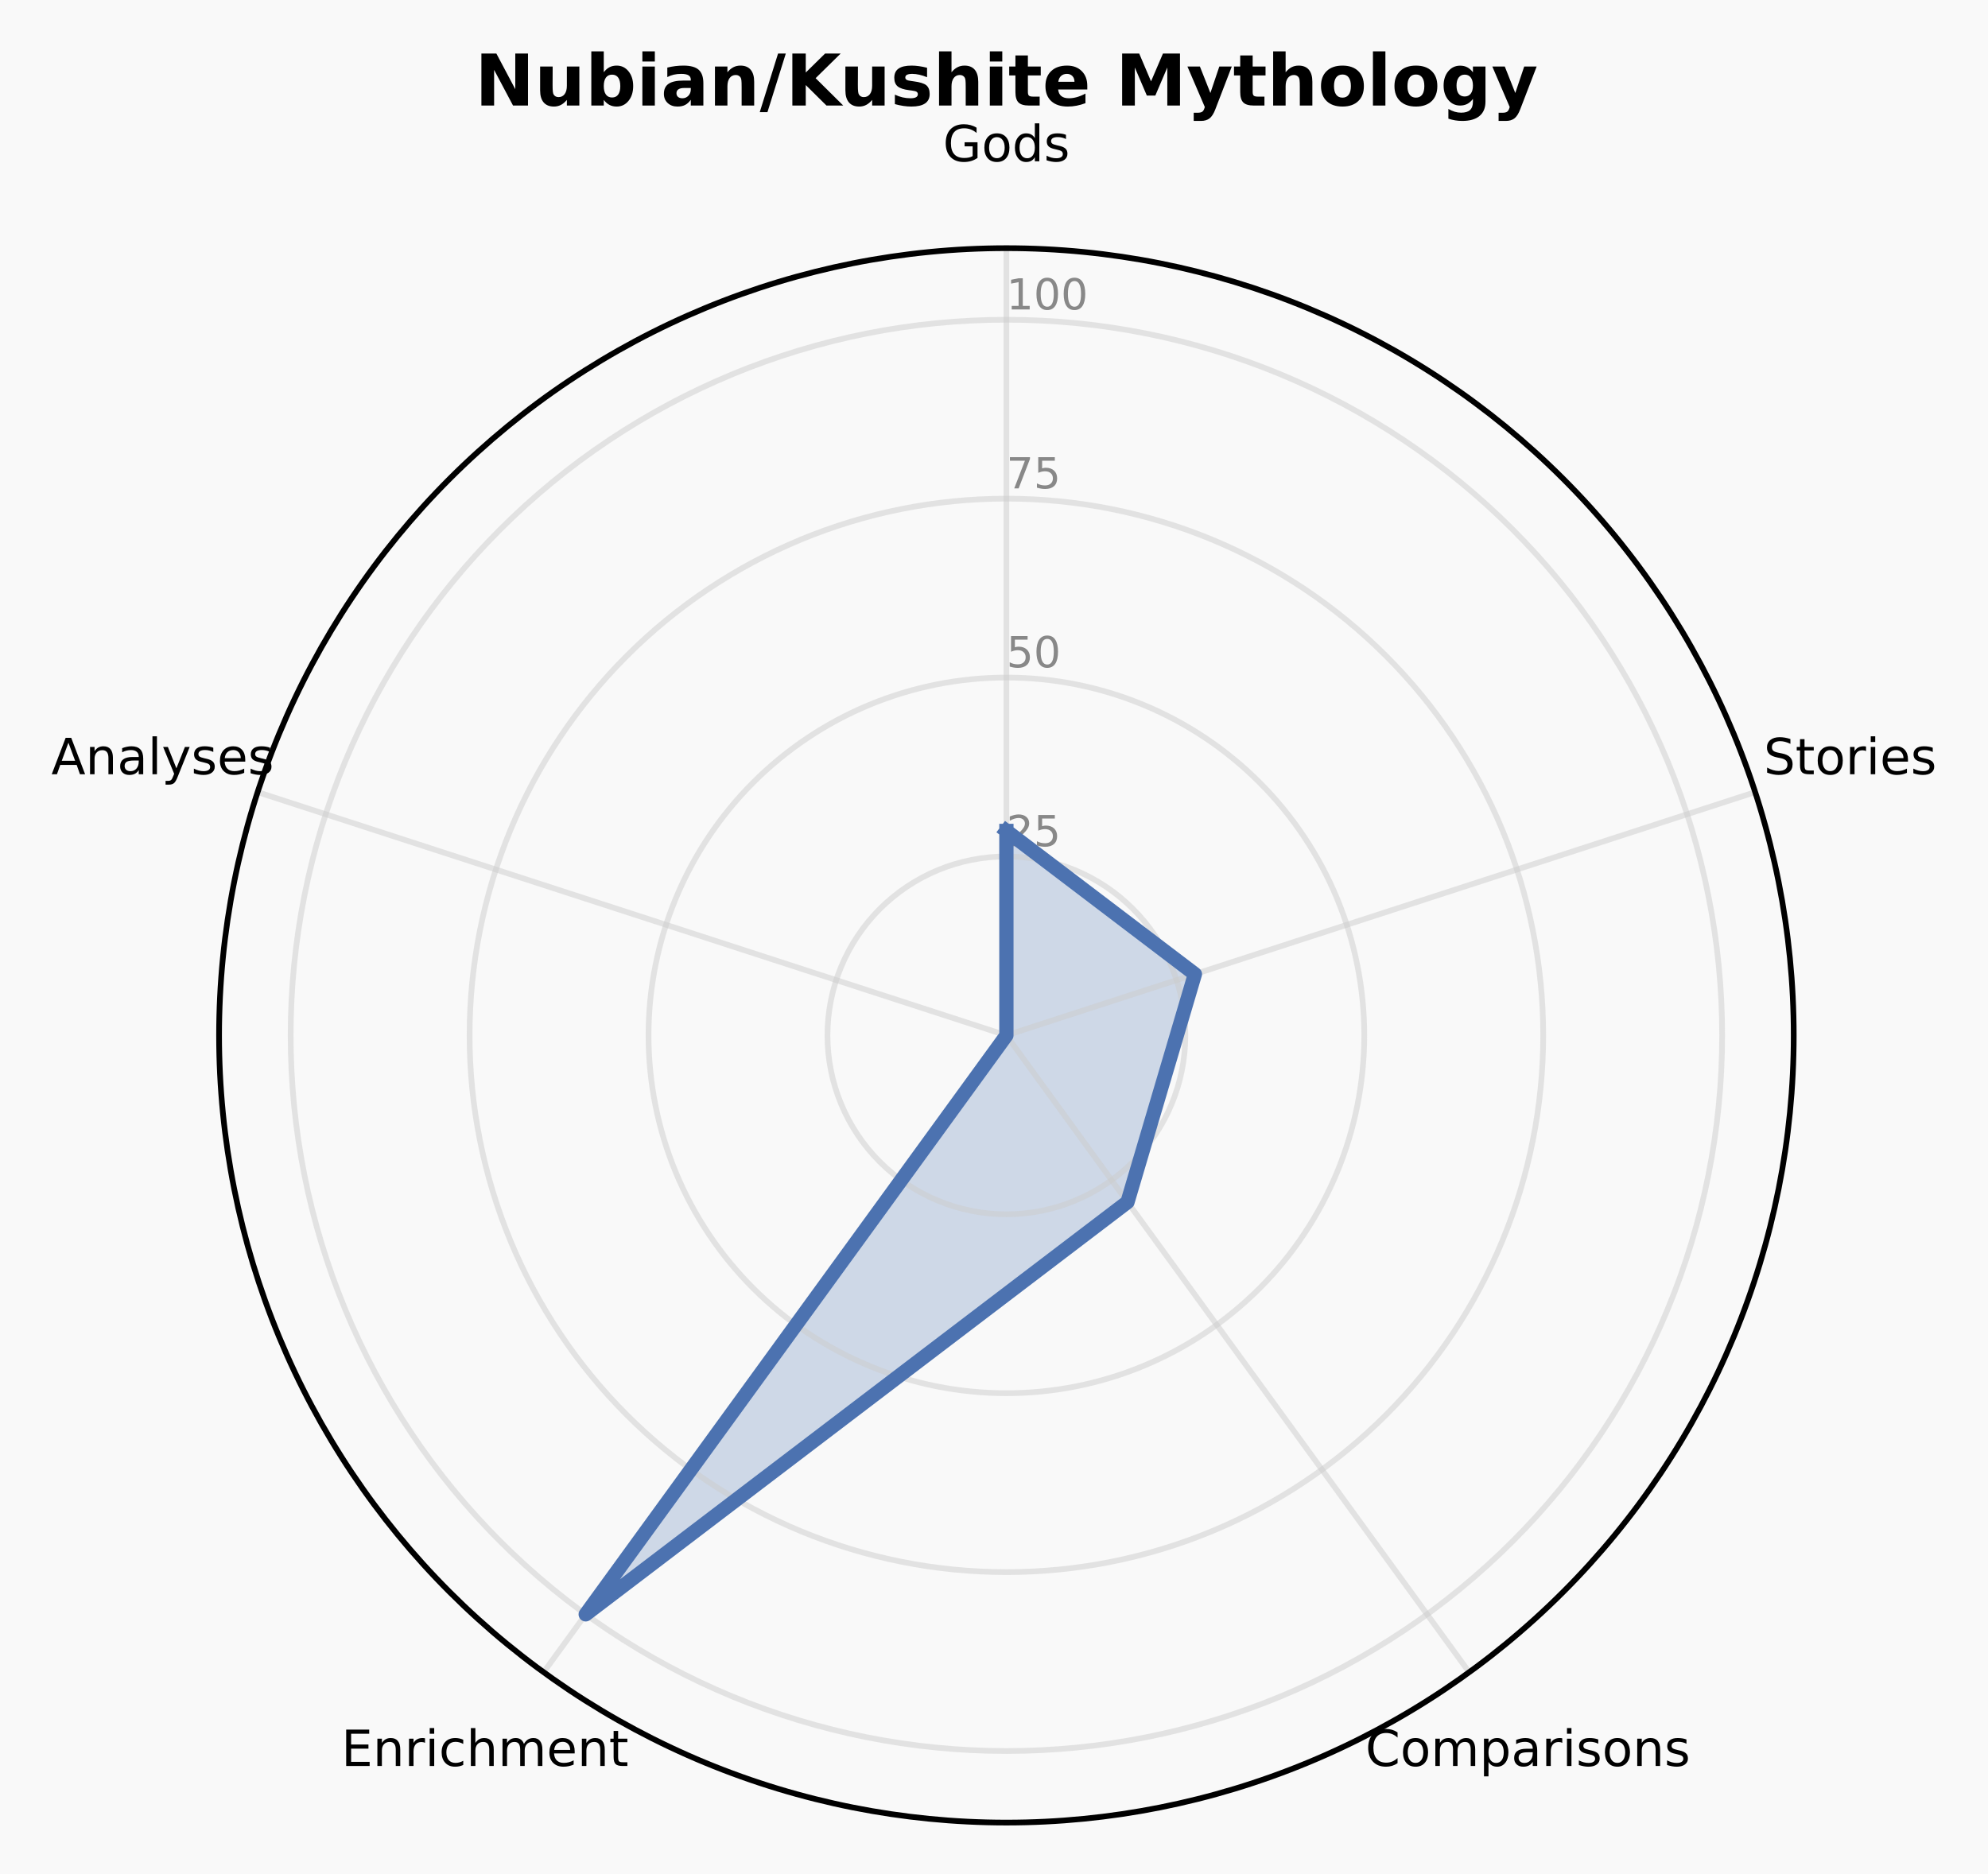
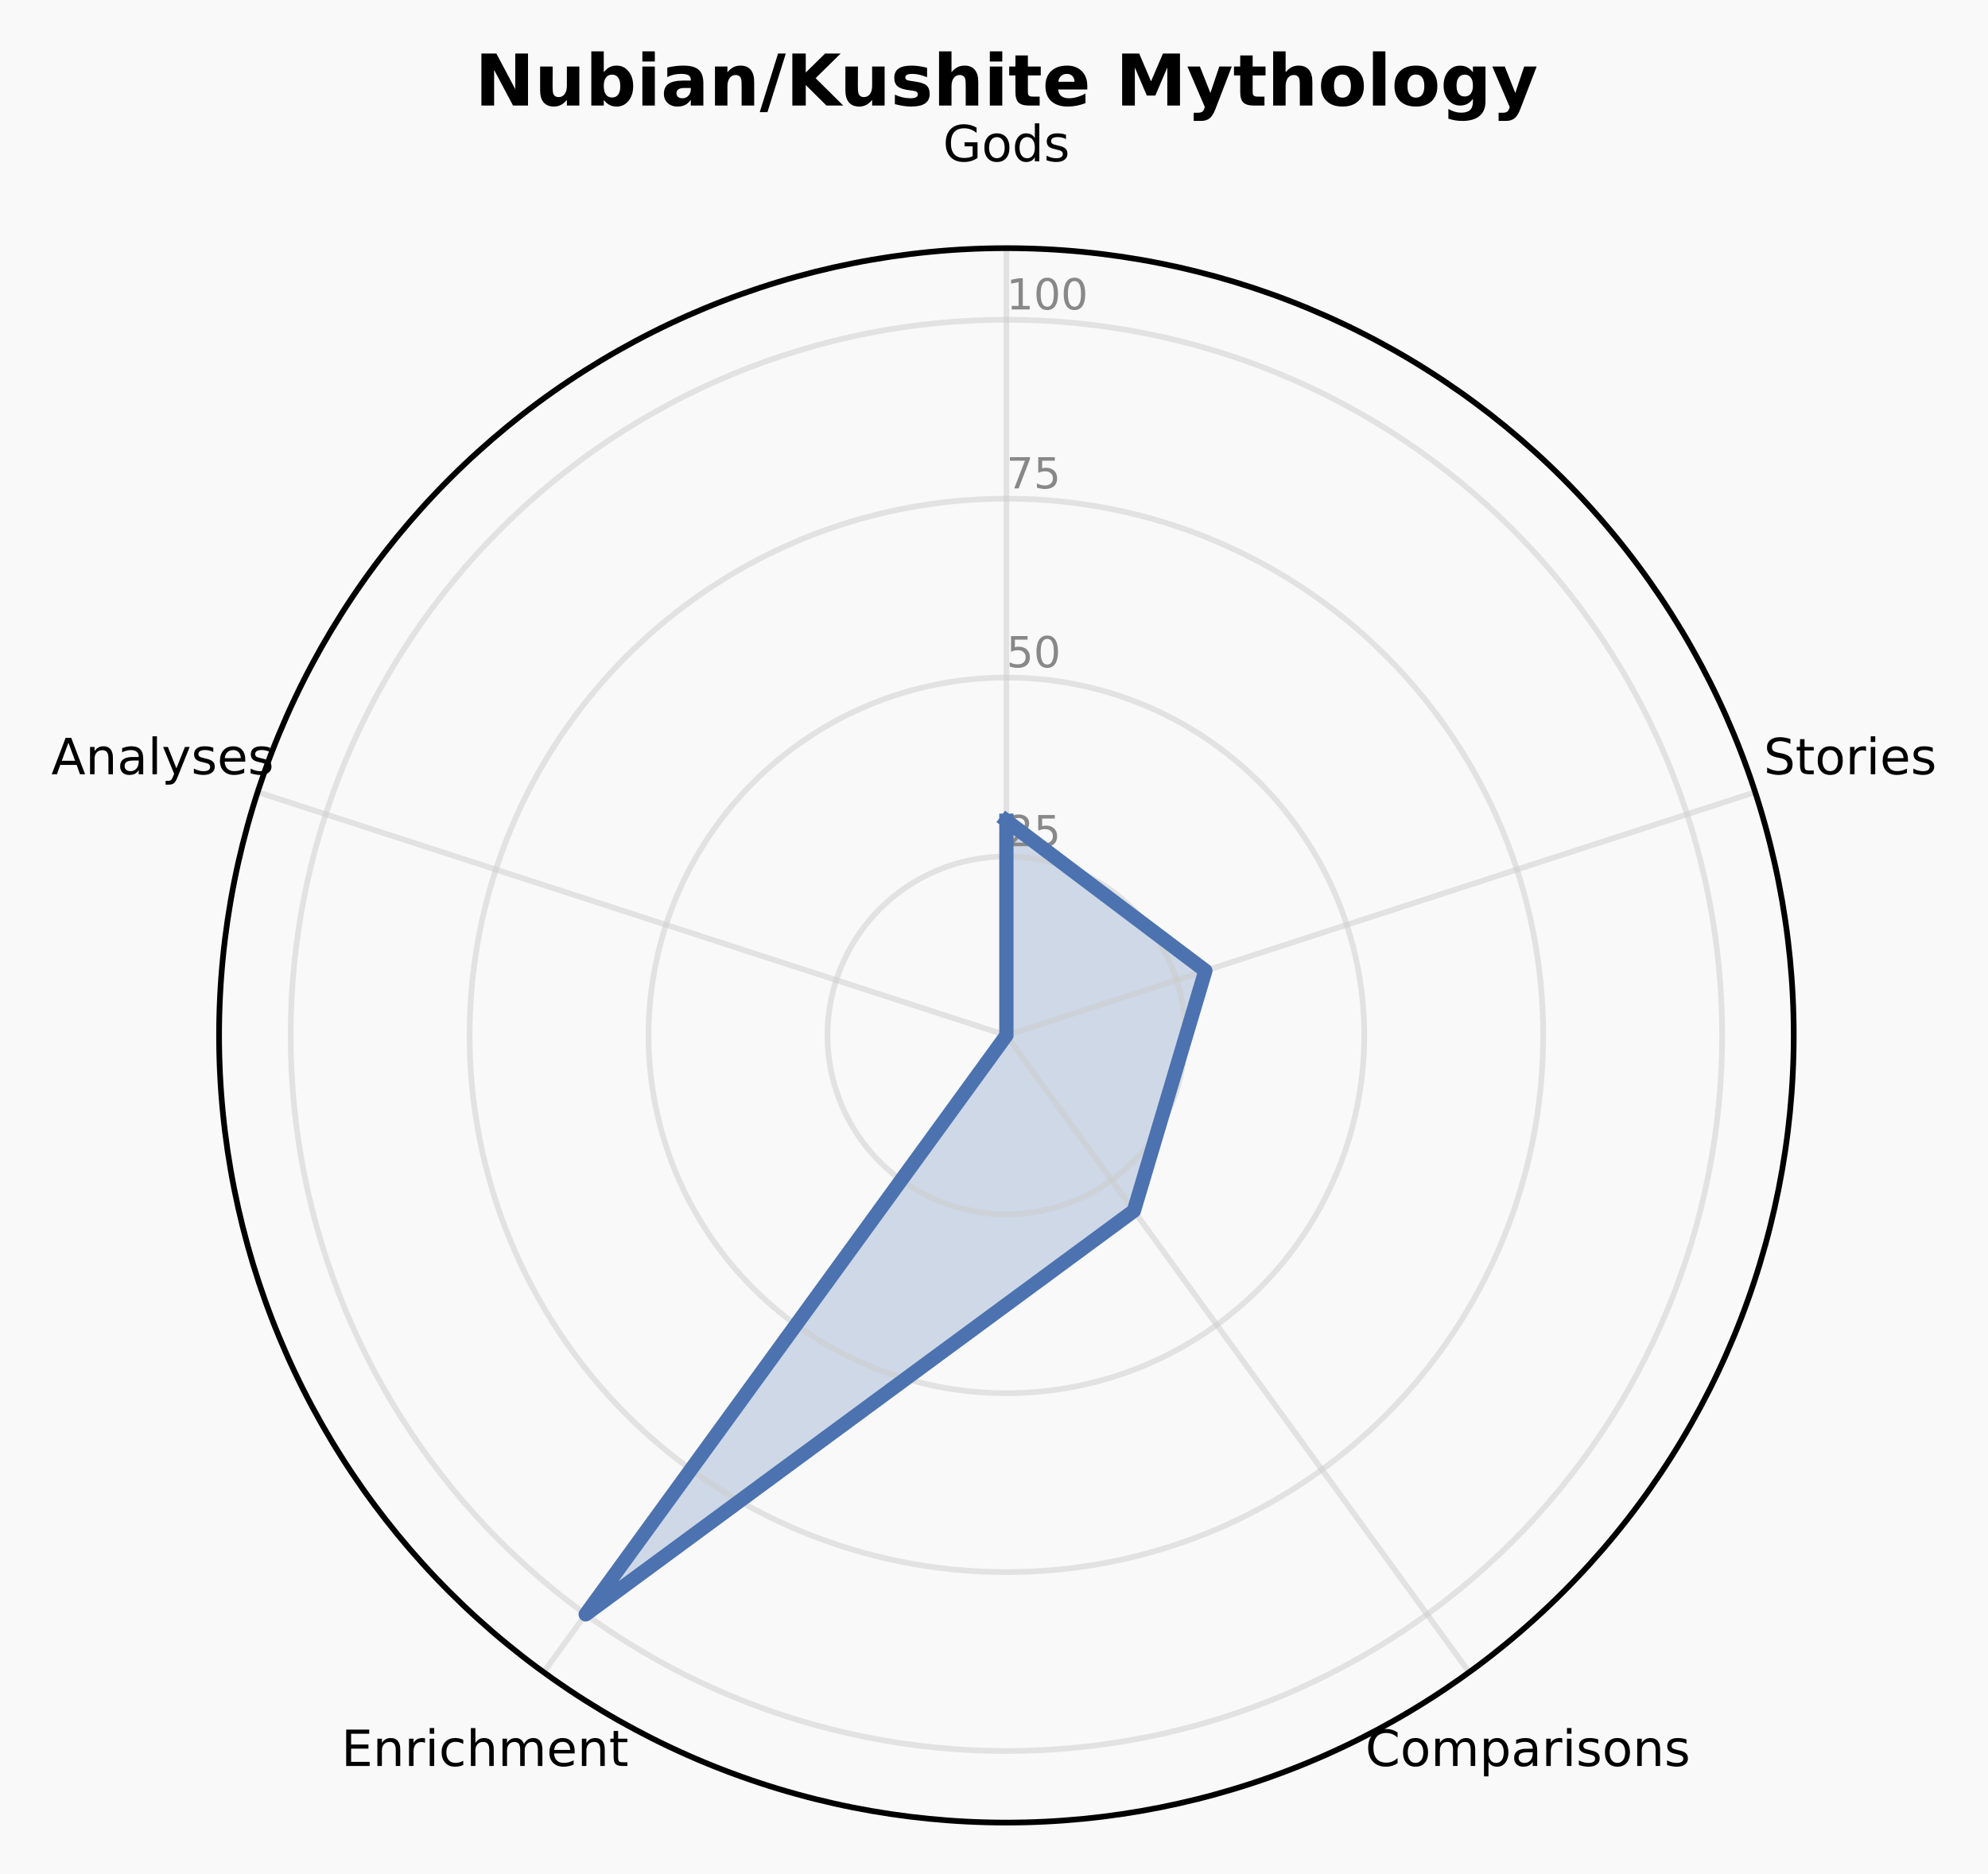
<svg xmlns="http://www.w3.org/2000/svg" xmlns:xlink="http://www.w3.org/1999/xlink" width="278.709pt" height="262.758pt" viewBox="0 0 278.709 262.758" version="1.1">
  <defs>
    <style type="text/css">*{stroke-linejoin: round; stroke-linecap: butt}</style>
  </defs>
  <g id="figure_1">
    <g id="patch_1">
      <path d="M 0 262.758  L 278.709 262.758  L 278.709 0  L 0 0  z " style="fill: #f9f9f9" />
    </g>
    <g id="axes_1">
      <g id="patch_2">
        <path d="M 251.473 145.178  C 251.473 130.683 248.618 116.329 243.071 102.938  C 237.524 89.546 229.393 77.377 219.143 67.128  C 208.894 56.878 196.725 48.748 183.334 43.201  C 169.942 37.654 155.588 34.798 141.093 34.798  C 126.598 34.798 112.244 37.654 98.853 43.201  C 85.461 48.748 73.293 56.878 63.043 67.128  C 52.794 77.377 44.663 89.546 39.116 102.938  C 33.569 116.329 30.714 130.683 30.714 145.178  C 30.714 159.673 33.569 174.027 39.116 187.418  C 44.663 200.81 52.794 212.979 63.043 223.228  C 73.293 233.478 85.461 241.609 98.853 247.155  C 112.244 252.702 126.598 255.558 141.093 255.558  C 155.588 255.558 169.942 252.702 183.334 247.155  C 196.725 241.609 208.894 233.478 219.143 223.228  C 229.393 212.979 237.524 200.81 243.071 187.418  C 248.618 174.027 251.473 159.673 251.473 145.178  M 141.093 145.178  C 141.093 145.178 141.093 145.178 141.093 145.178  C 141.093 145.178 141.093 145.178 141.093 145.178  C 141.093 145.178 141.093 145.178 141.093 145.178  C 141.093 145.178 141.093 145.178 141.093 145.178  C 141.093 145.178 141.093 145.178 141.093 145.178  C 141.093 145.178 141.093 145.178 141.093 145.178  C 141.093 145.178 141.093 145.178 141.093 145.178  C 141.093 145.178 141.093 145.178 141.093 145.178  C 141.093 145.178 141.093 145.178 141.093 145.178  C 141.093 145.178 141.093 145.178 141.093 145.178  C 141.093 145.178 141.093 145.178 141.093 145.178  C 141.093 145.178 141.093 145.178 141.093 145.178  C 141.093 145.178 141.093 145.178 141.093 145.178  C 141.093 145.178 141.093 145.178 141.093 145.178  C 141.093 145.178 141.093 145.178 141.093 145.178  C 141.093 145.178 141.093 145.178 141.093 145.178  z " style="fill: #f9f9f9" />
      </g>
      <g id="patch_3">
-         <path d="M 141.093 116.508  L 167.521 136.591  L 158.073 168.548  L 82.112 226.359  L 141.093 145.178  z " clip-path="url(#p32cb4fabd9)" style="fill: #4c72b0; opacity: 0.25; stroke: #4c72b0; stroke-linejoin: miter" />
+         <path d="M 141.093 115.075  L 168.989 136.114  L 158.966 169.778  L 82.112 226.359  L 141.093 145.178  z " clip-path="url(#p41955bb69a)" style="fill: #4c72b0; opacity: 0.25; stroke: #4c72b0; stroke-linejoin: miter" />
      </g>
      <g id="matplotlib.axis_1">
        <g id="xtick_1">
          <g id="line2d_1">
-             <path d="M 141.093 145.178  L 141.093 34.798  " clip-path="url(#p32cb4fabd9)" style="fill: none; stroke: #cccccc; stroke-opacity: 0.5; stroke-width: 0.8; stroke-linecap: square" />
+             <path d="M 141.093 145.178  L 141.093 34.798  " clip-path="url(#p41955bb69a)" style="fill: none; stroke: #cccccc; stroke-opacity: 0.5; stroke-width: 0.8; stroke-linecap: square" />
          </g>
          <g id="text_1">
            <g transform="translate(132.1945 22.61707) scale(0.07 -0.07)">
              <defs>
                <path id="DejaVuSans-2a" d="M 3809 666  L 3809 1919  L 2778 1919  L 2778 2438  L 4434 2438  L 4434 434  Q 4069 175 3628 42  Q 3188 -91 2688 -91  Q 1594 -91 976 548  Q 359 1188 359 2328  Q 359 3472 976 4111  Q 1594 4750 2688 4750  Q 3144 4750 3555 4637  Q 3966 4525 4313 4306  L 4313 3634  Q 3963 3931 3569 4081  Q 3175 4231 2741 4231  Q 1884 4231 1454 3753  Q 1025 3275 1025 2328  Q 1025 1384 1454 906  Q 1884 428 2741 428  Q 3075 428 3337 486  Q 3600 544 3809 666  z " transform="scale(0.015625)" />
                <path id="DejaVuSans-52" d="M 1959 3097  Q 1497 3097 1228 2736  Q 959 2375 959 1747  Q 959 1119 1226 758  Q 1494 397 1959 397  Q 2419 397 2687 759  Q 2956 1122 2956 1747  Q 2956 2369 2687 2733  Q 2419 3097 1959 3097  z M 1959 3584  Q 2709 3584 3137 3096  Q 3566 2609 3566 1747  Q 3566 888 3137 398  Q 2709 -91 1959 -91  Q 1206 -91 779 398  Q 353 888 353 1747  Q 353 2609 779 3096  Q 1206 3584 1959 3584  z " transform="scale(0.015625)" />
                <path id="DejaVuSans-47" d="M 2906 2969  L 2906 4863  L 3481 4863  L 3481 0  L 2906 0  L 2906 525  Q 2725 213 2448 61  Q 2172 -91 1784 -91  Q 1150 -91 751 415  Q 353 922 353 1747  Q 353 2572 751 3078  Q 1150 3584 1784 3584  Q 2172 3584 2448 3432  Q 2725 3281 2906 2969  z M 947 1747  Q 947 1113 1208 752  Q 1469 391 1925 391  Q 2381 391 2643 752  Q 2906 1113 2906 1747  Q 2906 2381 2643 2742  Q 2381 3103 1925 3103  Q 1469 3103 1208 2742  Q 947 2381 947 1747  z " transform="scale(0.015625)" />
                <path id="DejaVuSans-56" d="M 2834 3397  L 2834 2853  Q 2591 2978 2328 3040  Q 2066 3103 1784 3103  Q 1356 3103 1142 2972  Q 928 2841 928 2578  Q 928 2378 1081 2264  Q 1234 2150 1697 2047  L 1894 2003  Q 2506 1872 2764 1633  Q 3022 1394 3022 966  Q 3022 478 2636 193  Q 2250 -91 1575 -91  Q 1294 -91 989 -36  Q 684 19 347 128  L 347 722  Q 666 556 975 473  Q 1284 391 1588 391  Q 1994 391 2212 530  Q 2431 669 2431 922  Q 2431 1156 2273 1281  Q 2116 1406 1581 1522  L 1381 1569  Q 847 1681 609 1914  Q 372 2147 372 2553  Q 372 3047 722 3315  Q 1072 3584 1716 3584  Q 2034 3584 2315 3537  Q 2597 3491 2834 3397  z " transform="scale(0.015625)" />
              </defs>
              <use xlink:href="#DejaVuSans-2a" />
              <use xlink:href="#DejaVuSans-52" transform="translate(77.48438 0)" />
              <use xlink:href="#DejaVuSans-47" transform="translate(138.6719 0)" />
              <use xlink:href="#DejaVuSans-56" transform="translate(202.1562 0)" />
            </g>
          </g>
        </g>
        <g id="xtick_2">
          <g id="line2d_2">
-             <path d="M 141.093 145.178  L 246.07 111.069  " clip-path="url(#p32cb4fabd9)" style="fill: none; stroke: #cccccc; stroke-opacity: 0.5; stroke-width: 0.8; stroke-linecap: square" />
+             <path d="M 141.093 145.178  L 246.07 111.069  " clip-path="url(#p41955bb69a)" style="fill: none; stroke: #cccccc; stroke-opacity: 0.5; stroke-width: 0.8; stroke-linecap: square" />
          </g>
          <g id="text_2">
            <g transform="translate(247.2616 108.5613) scale(0.07 -0.07)">
              <defs>
                <path id="DejaVuSans-36" d="M 3425 4513  L 3425 3897  Q 3066 4069 2747 4153  Q 2428 4238 2131 4238  Q 1616 4238 1336 4038  Q 1056 3838 1056 3469  Q 1056 3159 1242 3001  Q 1428 2844 1947 2747  L 2328 2669  Q 3034 2534 3370 2195  Q 3706 1856 3706 1288  Q 3706 609 3251 259  Q 2797 -91 1919 -91  Q 1588 -91 1214 -16  Q 841 59 441 206  L 441 856  Q 825 641 1194 531  Q 1563 422 1919 422  Q 2459 422 2753 634  Q 3047 847 3047 1241  Q 3047 1584 2836 1778  Q 2625 1972 2144 2069  L 1759 2144  Q 1053 2284 737 2584  Q 422 2884 422 3419  Q 422 4038 858 4394  Q 1294 4750 2059 4750  Q 2388 4750 2728 4690  Q 3069 4631 3425 4513  z " transform="scale(0.015625)" />
                <path id="DejaVuSans-57" d="M 1172 4494  L 1172 3500  L 2356 3500  L 2356 3053  L 1172 3053  L 1172 1153  Q 1172 725 1289 603  Q 1406 481 1766 481  L 2356 481  L 2356 0  L 1766 0  Q 1100 0 847 248  Q 594 497 594 1153  L 594 3053  L 172 3053  L 172 3500  L 594 3500  L 594 4494  L 1172 4494  z " transform="scale(0.015625)" />
                <path id="DejaVuSans-55" d="M 2631 2963  Q 2534 3019 2420 3045  Q 2306 3072 2169 3072  Q 1681 3072 1420 2755  Q 1159 2438 1159 1844  L 1159 0  L 581 0  L 581 3500  L 1159 3500  L 1159 2956  Q 1341 3275 1631 3429  Q 1922 3584 2338 3584  Q 2397 3584 2469 3576  Q 2541 3569 2628 3553  L 2631 2963  z " transform="scale(0.015625)" />
                <path id="DejaVuSans-4c" d="M 603 3500  L 1178 3500  L 1178 0  L 603 0  L 603 3500  z M 603 4863  L 1178 4863  L 1178 4134  L 603 4134  L 603 4863  z " transform="scale(0.015625)" />
                <path id="DejaVuSans-48" d="M 3597 1894  L 3597 1613  L 953 1613  Q 991 1019 1311 708  Q 1631 397 2203 397  Q 2534 397 2845 478  Q 3156 559 3463 722  L 3463 178  Q 3153 47 2828 -22  Q 2503 -91 2169 -91  Q 1331 -91 842 396  Q 353 884 353 1716  Q 353 2575 817 3079  Q 1281 3584 2069 3584  Q 2775 3584 3186 3129  Q 3597 2675 3597 1894  z M 3022 2063  Q 3016 2534 2758 2815  Q 2500 3097 2075 3097  Q 1594 3097 1305 2825  Q 1016 2553 972 2059  L 3022 2063  z " transform="scale(0.015625)" />
              </defs>
              <use xlink:href="#DejaVuSans-36" />
              <use xlink:href="#DejaVuSans-57" transform="translate(63.48438 0)" />
              <use xlink:href="#DejaVuSans-52" transform="translate(102.6875 0)" />
              <use xlink:href="#DejaVuSans-55" transform="translate(163.875 0)" />
              <use xlink:href="#DejaVuSans-4c" transform="translate(204.9844 0)" />
              <use xlink:href="#DejaVuSans-48" transform="translate(232.7656 0)" />
              <use xlink:href="#DejaVuSans-56" transform="translate(294.2969 0)" />
            </g>
          </g>
        </g>
        <g id="xtick_3">
          <g id="line2d_3">
-             <path d="M 141.093 145.178  L 205.973 234.477  " clip-path="url(#p32cb4fabd9)" style="fill: none; stroke: #cccccc; stroke-opacity: 0.5; stroke-width: 0.8; stroke-linecap: square" />
+             <path d="M 141.093 145.178  L 205.973 234.477  " clip-path="url(#p41955bb69a)" style="fill: none; stroke: #cccccc; stroke-opacity: 0.5; stroke-width: 0.8; stroke-linecap: square" />
          </g>
          <g id="text_3">
            <g transform="translate(191.4228 247.6219) scale(0.07 -0.07)">
              <defs>
                <path id="DejaVuSans-26" d="M 4122 4306  L 4122 3641  Q 3803 3938 3442 4084  Q 3081 4231 2675 4231  Q 1875 4231 1450 3742  Q 1025 3253 1025 2328  Q 1025 1406 1450 917  Q 1875 428 2675 428  Q 3081 428 3442 575  Q 3803 722 4122 1019  L 4122 359  Q 3791 134 3420 21  Q 3050 -91 2638 -91  Q 1578 -91 968 557  Q 359 1206 359 2328  Q 359 3453 968 4101  Q 1578 4750 2638 4750  Q 3056 4750 3426 4639  Q 3797 4528 4122 4306  z " transform="scale(0.015625)" />
                <path id="DejaVuSans-50" d="M 3328 2828  Q 3544 3216 3844 3400  Q 4144 3584 4550 3584  Q 5097 3584 5394 3201  Q 5691 2819 5691 2113  L 5691 0  L 5113 0  L 5113 2094  Q 5113 2597 4934 2840  Q 4756 3084 4391 3084  Q 3944 3084 3684 2787  Q 3425 2491 3425 1978  L 3425 0  L 2847 0  L 2847 2094  Q 2847 2600 2669 2842  Q 2491 3084 2119 3084  Q 1678 3084 1418 2786  Q 1159 2488 1159 1978  L 1159 0  L 581 0  L 581 3500  L 1159 3500  L 1159 2956  Q 1356 3278 1631 3431  Q 1906 3584 2284 3584  Q 2666 3584 2933 3390  Q 3200 3197 3328 2828  z " transform="scale(0.015625)" />
                <path id="DejaVuSans-53" d="M 1159 525  L 1159 -1331  L 581 -1331  L 581 3500  L 1159 3500  L 1159 2969  Q 1341 3281 1617 3432  Q 1894 3584 2278 3584  Q 2916 3584 3314 3078  Q 3713 2572 3713 1747  Q 3713 922 3314 415  Q 2916 -91 2278 -91  Q 1894 -91 1617 61  Q 1341 213 1159 525  z M 3116 1747  Q 3116 2381 2855 2742  Q 2594 3103 2138 3103  Q 1681 3103 1420 2742  Q 1159 2381 1159 1747  Q 1159 1113 1420 752  Q 1681 391 2138 391  Q 2594 391 2855 752  Q 3116 1113 3116 1747  z " transform="scale(0.015625)" />
                <path id="DejaVuSans-44" d="M 2194 1759  Q 1497 1759 1228 1600  Q 959 1441 959 1056  Q 959 750 1161 570  Q 1363 391 1709 391  Q 2188 391 2477 730  Q 2766 1069 2766 1631  L 2766 1759  L 2194 1759  z M 3341 1997  L 3341 0  L 2766 0  L 2766 531  Q 2569 213 2275 61  Q 1981 -91 1556 -91  Q 1019 -91 701 211  Q 384 513 384 1019  Q 384 1609 779 1909  Q 1175 2209 1959 2209  L 2766 2209  L 2766 2266  Q 2766 2663 2505 2880  Q 2244 3097 1772 3097  Q 1472 3097 1187 3025  Q 903 2953 641 2809  L 641 3341  Q 956 3463 1253 3523  Q 1550 3584 1831 3584  Q 2591 3584 2966 3190  Q 3341 2797 3341 1997  z " transform="scale(0.015625)" />
                <path id="DejaVuSans-51" d="M 3513 2113  L 3513 0  L 2938 0  L 2938 2094  Q 2938 2591 2744 2837  Q 2550 3084 2163 3084  Q 1697 3084 1428 2787  Q 1159 2491 1159 1978  L 1159 0  L 581 0  L 581 3500  L 1159 3500  L 1159 2956  Q 1366 3272 1645 3428  Q 1925 3584 2291 3584  Q 2894 3584 3203 3211  Q 3513 2838 3513 2113  z " transform="scale(0.015625)" />
              </defs>
              <use xlink:href="#DejaVuSans-26" />
              <use xlink:href="#DejaVuSans-52" transform="translate(69.82812 0)" />
              <use xlink:href="#DejaVuSans-50" transform="translate(131.0156 0)" />
              <use xlink:href="#DejaVuSans-53" transform="translate(228.4219 0)" />
              <use xlink:href="#DejaVuSans-44" transform="translate(291.9062 0)" />
              <use xlink:href="#DejaVuSans-55" transform="translate(353.1875 0)" />
              <use xlink:href="#DejaVuSans-4c" transform="translate(394.2969 0)" />
              <use xlink:href="#DejaVuSans-56" transform="translate(422.0781 0)" />
              <use xlink:href="#DejaVuSans-52" transform="translate(474.1719 0)" />
              <use xlink:href="#DejaVuSans-51" transform="translate(535.3594 0)" />
              <use xlink:href="#DejaVuSans-56" transform="translate(598.7344 0)" />
            </g>
          </g>
        </g>
        <g id="xtick_4">
          <g id="line2d_4">
-             <path d="M 141.093 145.178  L 76.214 234.477  " clip-path="url(#p32cb4fabd9)" style="fill: none; stroke: #cccccc; stroke-opacity: 0.5; stroke-width: 0.8; stroke-linecap: square" />
+             <path d="M 141.093 145.178  L 76.214 234.477  " clip-path="url(#p41955bb69a)" style="fill: none; stroke: #cccccc; stroke-opacity: 0.5; stroke-width: 0.8; stroke-linecap: square" />
          </g>
          <g id="text_4">
            <g transform="translate(47.8483 247.6219) scale(0.07 -0.07)">
              <defs>
                <path id="DejaVuSans-28" d="M 628 4666  L 3578 4666  L 3578 4134  L 1259 4134  L 1259 2753  L 3481 2753  L 3481 2222  L 1259 2222  L 1259 531  L 3634 531  L 3634 0  L 628 0  L 628 4666  z " transform="scale(0.015625)" />
                <path id="DejaVuSans-46" d="M 3122 3366  L 3122 2828  Q 2878 2963 2633 3030  Q 2388 3097 2138 3097  Q 1578 3097 1268 2742  Q 959 2388 959 1747  Q 959 1106 1268 751  Q 1578 397 2138 397  Q 2388 397 2633 464  Q 2878 531 3122 666  L 3122 134  Q 2881 22 2623 -34  Q 2366 -91 2075 -91  Q 1284 -91 818 406  Q 353 903 353 1747  Q 353 2603 823 3093  Q 1294 3584 2113 3584  Q 2378 3584 2631 3529  Q 2884 3475 3122 3366  z " transform="scale(0.015625)" />
                <path id="DejaVuSans-4b" d="M 3513 2113  L 3513 0  L 2938 0  L 2938 2094  Q 2938 2591 2744 2837  Q 2550 3084 2163 3084  Q 1697 3084 1428 2787  Q 1159 2491 1159 1978  L 1159 0  L 581 0  L 581 4863  L 1159 4863  L 1159 2956  Q 1366 3272 1645 3428  Q 1925 3584 2291 3584  Q 2894 3584 3203 3211  Q 3513 2838 3513 2113  z " transform="scale(0.015625)" />
              </defs>
              <use xlink:href="#DejaVuSans-28" />
              <use xlink:href="#DejaVuSans-51" transform="translate(63.1875 0)" />
              <use xlink:href="#DejaVuSans-55" transform="translate(126.5625 0)" />
              <use xlink:href="#DejaVuSans-4c" transform="translate(167.6719 0)" />
              <use xlink:href="#DejaVuSans-46" transform="translate(195.4531 0)" />
              <use xlink:href="#DejaVuSans-4b" transform="translate(250.4375 0)" />
              <use xlink:href="#DejaVuSans-50" transform="translate(313.8125 0)" />
              <use xlink:href="#DejaVuSans-48" transform="translate(411.2188 0)" />
              <use xlink:href="#DejaVuSans-51" transform="translate(472.75 0)" />
              <use xlink:href="#DejaVuSans-57" transform="translate(536.125 0)" />
            </g>
          </g>
        </g>
        <g id="xtick_5">
          <g id="line2d_5">
-             <path d="M 141.093 145.178  L 36.116 111.069  " clip-path="url(#p32cb4fabd9)" style="fill: none; stroke: #cccccc; stroke-opacity: 0.5; stroke-width: 0.8; stroke-linecap: square" />
+             <path d="M 141.093 145.178  L 36.116 111.069  " clip-path="url(#p41955bb69a)" style="fill: none; stroke: #cccccc; stroke-opacity: 0.5; stroke-width: 0.8; stroke-linecap: square" />
          </g>
          <g id="text_5">
            <g transform="translate(7.2 108.5613) scale(0.07 -0.07)">
              <defs>
                <path id="DejaVuSans-24" d="M 2188 4044  L 1331 1722  L 3047 1722  L 2188 4044  z M 1831 4666  L 2547 4666  L 4325 0  L 3669 0  L 3244 1197  L 1141 1197  L 716 0  L 50 0  L 1831 4666  z " transform="scale(0.015625)" />
                <path id="DejaVuSans-4f" d="M 603 4863  L 1178 4863  L 1178 0  L 603 0  L 603 4863  z " transform="scale(0.015625)" />
                <path id="DejaVuSans-5c" d="M 2059 -325  Q 1816 -950 1584 -1140  Q 1353 -1331 966 -1331  L 506 -1331  L 506 -850  L 844 -850  Q 1081 -850 1212 -737  Q 1344 -625 1503 -206  L 1606 56  L 191 3500  L 800 3500  L 1894 763  L 2988 3500  L 3597 3500  L 2059 -325  z " transform="scale(0.015625)" />
              </defs>
              <use xlink:href="#DejaVuSans-24" />
              <use xlink:href="#DejaVuSans-51" transform="translate(68.40625 0)" />
              <use xlink:href="#DejaVuSans-44" transform="translate(131.7812 0)" />
              <use xlink:href="#DejaVuSans-4f" transform="translate(193.0625 0)" />
              <use xlink:href="#DejaVuSans-5c" transform="translate(220.8438 0)" />
              <use xlink:href="#DejaVuSans-56" transform="translate(280.0312 0)" />
              <use xlink:href="#DejaVuSans-48" transform="translate(332.125 0)" />
              <use xlink:href="#DejaVuSans-56" transform="translate(393.6562 0)" />
            </g>
          </g>
        </g>
      </g>
      <g id="matplotlib.axis_2">
        <g id="ytick_1">
          <g id="line2d_6">
-             <path d="M 141.093 120.092  C 144.388 120.092 147.65 120.741 150.693 122.001  C 153.737 123.262 156.503 125.11 158.832 127.439  C 161.161 129.769 163.009 132.534 164.27 135.578  C 165.531 138.621 166.18 141.884 166.18 145.178  C 166.18 148.472 165.531 151.735 164.27 154.778  C 163.009 157.822 161.161 160.587 158.832 162.917  C 156.503 165.246 153.737 167.094 150.693 168.355  C 147.65 169.615 144.388 170.264 141.093 170.264  C 137.799 170.264 134.537 169.615 131.493 168.355  C 128.45 167.094 125.684 165.246 123.355 162.917  C 121.025 160.587 119.177 157.822 117.917 154.778  C 116.656 151.735 116.007 148.472 116.007 145.178  C 116.007 141.884 116.656 138.621 117.917 135.578  C 119.177 132.534 121.025 129.769 123.355 127.439  C 125.684 125.11 128.45 123.262 131.493 122.001  C 134.537 120.741 137.799 120.092 141.093 120.092  " clip-path="url(#p32cb4fabd9)" style="fill: none; stroke: #cccccc; stroke-opacity: 0.5; stroke-width: 0.8; stroke-linecap: square" />
+             <path d="M 141.093 120.092  C 144.388 120.092 147.65 120.741 150.693 122.001  C 153.737 123.262 156.503 125.11 158.832 127.439  C 161.161 129.769 163.009 132.534 164.27 135.578  C 165.531 138.621 166.18 141.884 166.18 145.178  C 166.18 148.472 165.531 151.735 164.27 154.778  C 163.009 157.822 161.161 160.587 158.832 162.917  C 156.503 165.246 153.737 167.094 150.693 168.355  C 147.65 169.615 144.388 170.264 141.093 170.264  C 137.799 170.264 134.537 169.615 131.493 168.355  C 128.45 167.094 125.684 165.246 123.355 162.917  C 121.025 160.587 119.177 157.822 117.917 154.778  C 116.656 151.735 116.007 148.472 116.007 145.178  C 116.007 141.884 116.656 138.621 117.917 135.578  C 119.177 132.534 121.025 129.769 123.355 127.439  C 125.684 125.11 128.45 123.262 131.493 122.001  C 134.537 120.741 137.799 120.092 141.093 120.092  " clip-path="url(#p41955bb69a)" style="fill: none; stroke: #cccccc; stroke-opacity: 0.5; stroke-width: 0.8; stroke-linecap: square" />
          </g>
          <g id="text_6">
            <g style="fill: #888888" transform="translate(141.0933 118.6504) scale(0.06 -0.06)">
              <defs>
                <path id="DejaVuSans-15" d="M 1228 531  L 3431 531  L 3431 0  L 469 0  L 469 531  Q 828 903 1448 1529  Q 2069 2156 2228 2338  Q 2531 2678 2651 2914  Q 2772 3150 2772 3378  Q 2772 3750 2511 3984  Q 2250 4219 1831 4219  Q 1534 4219 1204 4116  Q 875 4013 500 3803  L 500 4441  Q 881 4594 1212 4672  Q 1544 4750 1819 4750  Q 2544 4750 2975 4387  Q 3406 4025 3406 3419  Q 3406 3131 3298 2873  Q 3191 2616 2906 2266  Q 2828 2175 2409 1742  Q 1991 1309 1228 531  z " transform="scale(0.015625)" />
                <path id="DejaVuSans-18" d="M 691 4666  L 3169 4666  L 3169 4134  L 1269 4134  L 1269 2991  Q 1406 3038 1543 3061  Q 1681 3084 1819 3084  Q 2600 3084 3056 2656  Q 3513 2228 3513 1497  Q 3513 744 3044 326  Q 2575 -91 1722 -91  Q 1428 -91 1123 -41  Q 819 9 494 109  L 494 744  Q 775 591 1075 516  Q 1375 441 1709 441  Q 2250 441 2565 725  Q 2881 1009 2881 1497  Q 2881 1984 2565 2268  Q 2250 2553 1709 2553  Q 1456 2553 1204 2497  Q 953 2441 691 2322  L 691 4666  z " transform="scale(0.015625)" />
              </defs>
              <use xlink:href="#DejaVuSans-15" />
              <use xlink:href="#DejaVuSans-18" transform="translate(63.625 0)" />
            </g>
          </g>
        </g>
        <g id="ytick_2">
          <g id="line2d_7">
-             <path d="M 141.093 95.005  C 147.682 95.005 154.206 96.303 160.293 98.825  C 166.381 101.346 171.912 105.042 176.571 109.701  C 181.229 114.36 184.925 119.891 187.447 125.978  C 189.968 132.065 191.266 138.589 191.266 145.178  C 191.266 151.767 189.968 158.291 187.447 164.378  C 184.925 170.465 181.229 175.997 176.571 180.655  C 171.912 185.314 166.381 189.01 160.293 191.531  C 154.206 194.053 147.682 195.351 141.093 195.351  C 134.505 195.351 127.98 194.053 121.893 191.531  C 115.806 189.01 110.275 185.314 105.616 180.655  C 100.957 175.997 97.261 170.465 94.74 164.378  C 92.219 158.291 90.921 151.767 90.921 145.178  C 90.921 138.589 92.219 132.065 94.74 125.978  C 97.261 119.891 100.957 114.36 105.616 109.701  C 110.275 105.042 115.806 101.346 121.893 98.825  C 127.98 96.303 134.505 95.005 141.093 95.005  " clip-path="url(#p32cb4fabd9)" style="fill: none; stroke: #cccccc; stroke-opacity: 0.5; stroke-width: 0.8; stroke-linecap: square" />
+             <path d="M 141.093 95.005  C 147.682 95.005 154.206 96.303 160.293 98.825  C 166.381 101.346 171.912 105.042 176.571 109.701  C 181.229 114.36 184.925 119.891 187.447 125.978  C 189.968 132.065 191.266 138.589 191.266 145.178  C 191.266 151.767 189.968 158.291 187.447 164.378  C 184.925 170.465 181.229 175.997 176.571 180.655  C 171.912 185.314 166.381 189.01 160.293 191.531  C 154.206 194.053 147.682 195.351 141.093 195.351  C 134.505 195.351 127.98 194.053 121.893 191.531  C 115.806 189.01 110.275 185.314 105.616 180.655  C 100.957 175.997 97.261 170.465 94.74 164.378  C 92.219 158.291 90.921 151.767 90.921 145.178  C 90.921 138.589 92.219 132.065 94.74 125.978  C 97.261 119.891 100.957 114.36 105.616 109.701  C 110.275 105.042 115.806 101.346 121.893 98.825  C 127.98 96.303 134.505 95.005 141.093 95.005  " clip-path="url(#p41955bb69a)" style="fill: none; stroke: #cccccc; stroke-opacity: 0.5; stroke-width: 0.8; stroke-linecap: square" />
          </g>
          <g id="text_7">
            <g style="fill: #888888" transform="translate(141.0933 93.56408) scale(0.06 -0.06)">
              <defs>
                <path id="DejaVuSans-13" d="M 2034 4250  Q 1547 4250 1301 3770  Q 1056 3291 1056 2328  Q 1056 1369 1301 889  Q 1547 409 2034 409  Q 2525 409 2770 889  Q 3016 1369 3016 2328  Q 3016 3291 2770 3770  Q 2525 4250 2034 4250  z M 2034 4750  Q 2819 4750 3233 4129  Q 3647 3509 3647 2328  Q 3647 1150 3233 529  Q 2819 -91 2034 -91  Q 1250 -91 836 529  Q 422 1150 422 2328  Q 422 3509 836 4129  Q 1250 4750 2034 4750  z " transform="scale(0.015625)" />
              </defs>
              <use xlink:href="#DejaVuSans-18" />
              <use xlink:href="#DejaVuSans-13" transform="translate(63.625 0)" />
            </g>
          </g>
        </g>
        <g id="ytick_3">
          <g id="line2d_8">
-             <path d="M 141.093 69.919  C 150.976 69.919 160.763 71.866 169.894 75.648  C 179.024 79.43 187.321 84.974 194.309 91.962  C 201.298 98.95 206.841 107.247 210.623 116.378  C 214.405 125.508 216.352 135.295 216.352 145.178  C 216.352 155.061 214.405 164.848 210.623 173.978  C 206.841 183.109 201.298 191.406 194.309 198.394  C 187.321 205.382 179.024 210.926 169.894 214.708  C 160.763 218.49 150.976 220.437 141.093 220.437  C 131.21 220.437 121.424 218.49 112.293 214.708  C 103.162 210.926 94.866 205.382 87.877 198.394  C 80.889 191.406 75.345 183.109 71.563 173.978  C 67.781 164.848 65.834 155.061 65.834 145.178  C 65.834 135.295 67.781 125.508 71.563 116.378  C 75.345 107.247 80.889 98.95 87.877 91.962  C 94.866 84.974 103.162 79.43 112.293 75.648  C 121.424 71.866 131.21 69.919 141.093 69.919  " clip-path="url(#p32cb4fabd9)" style="fill: none; stroke: #cccccc; stroke-opacity: 0.5; stroke-width: 0.8; stroke-linecap: square" />
+             <path d="M 141.093 69.919  C 150.976 69.919 160.763 71.866 169.894 75.648  C 179.024 79.43 187.321 84.974 194.309 91.962  C 201.298 98.95 206.841 107.247 210.623 116.378  C 214.405 125.508 216.352 135.295 216.352 145.178  C 216.352 155.061 214.405 164.848 210.623 173.978  C 206.841 183.109 201.298 191.406 194.309 198.394  C 187.321 205.382 179.024 210.926 169.894 214.708  C 160.763 218.49 150.976 220.437 141.093 220.437  C 131.21 220.437 121.424 218.49 112.293 214.708  C 103.162 210.926 94.866 205.382 87.877 198.394  C 80.889 191.406 75.345 183.109 71.563 173.978  C 67.781 164.848 65.834 155.061 65.834 145.178  C 65.834 135.295 67.781 125.508 71.563 116.378  C 75.345 107.247 80.889 98.95 87.877 91.962  C 94.866 84.974 103.162 79.43 112.293 75.648  C 121.424 71.866 131.21 69.919 141.093 69.919  " clip-path="url(#p41955bb69a)" style="fill: none; stroke: #cccccc; stroke-opacity: 0.5; stroke-width: 0.8; stroke-linecap: square" />
          </g>
          <g id="text_8">
            <g style="fill: #888888" transform="translate(141.0933 68.47781) scale(0.06 -0.06)">
              <defs>
                <path id="DejaVuSans-1a" d="M 525 4666  L 3525 4666  L 3525 4397  L 1831 0  L 1172 0  L 2766 4134  L 525 4134  L 525 4666  z " transform="scale(0.015625)" />
              </defs>
              <use xlink:href="#DejaVuSans-1a" />
              <use xlink:href="#DejaVuSans-18" transform="translate(63.625 0)" />
            </g>
          </g>
        </g>
        <g id="ytick_4">
          <g id="line2d_9">
-             <path d="M 141.093 44.833  C 154.27 44.833 167.32 47.429 179.494 52.471  C 191.668 57.514 202.73 64.906 212.048 74.223  C 221.366 83.541 228.757 94.603 233.8 106.778  C 238.843 118.952 241.438 132.001 241.438 145.178  C 241.438 158.355 238.843 171.404 233.8 183.578  C 228.757 195.753 221.366 206.815 212.048 216.133  C 202.73 225.45 191.668 232.842 179.494 237.885  C 167.32 242.927 154.27 245.523 141.093 245.523  C 127.916 245.523 114.867 242.927 102.693 237.885  C 90.519 232.842 79.456 225.45 70.139 216.133  C 60.821 206.815 53.429 195.753 48.387 183.578  C 43.344 171.404 40.748 158.355 40.748 145.178  C 40.748 132.001 43.344 118.952 48.387 106.778  C 53.429 94.603 60.821 83.541 70.139 74.223  C 79.456 64.906 90.519 57.514 102.693 52.471  C 114.867 47.429 127.916 44.833 141.093 44.833  " clip-path="url(#p32cb4fabd9)" style="fill: none; stroke: #cccccc; stroke-opacity: 0.5; stroke-width: 0.8; stroke-linecap: square" />
+             <path d="M 141.093 44.833  C 154.27 44.833 167.32 47.429 179.494 52.471  C 191.668 57.514 202.73 64.906 212.048 74.223  C 221.366 83.541 228.757 94.603 233.8 106.778  C 238.843 118.952 241.438 132.001 241.438 145.178  C 241.438 158.355 238.843 171.404 233.8 183.578  C 228.757 195.753 221.366 206.815 212.048 216.133  C 202.73 225.45 191.668 232.842 179.494 237.885  C 167.32 242.927 154.27 245.523 141.093 245.523  C 127.916 245.523 114.867 242.927 102.693 237.885  C 90.519 232.842 79.456 225.45 70.139 216.133  C 60.821 206.815 53.429 195.753 48.387 183.578  C 43.344 171.404 40.748 158.355 40.748 145.178  C 40.748 132.001 43.344 118.952 48.387 106.778  C 53.429 94.603 60.821 83.541 70.139 74.223  C 79.456 64.906 90.519 57.514 102.693 52.471  C 114.867 47.429 127.916 44.833 141.093 44.833  " clip-path="url(#p41955bb69a)" style="fill: none; stroke: #cccccc; stroke-opacity: 0.5; stroke-width: 0.8; stroke-linecap: square" />
          </g>
          <g id="text_9">
            <g style="fill: #888888" transform="translate(141.0933 43.39154) scale(0.06 -0.06)">
              <defs>
                <path id="DejaVuSans-14" d="M 794 531  L 1825 531  L 1825 4091  L 703 3866  L 703 4441  L 1819 4666  L 2450 4666  L 2450 531  L 3481 531  L 3481 0  L 794 0  L 794 531  z " transform="scale(0.015625)" />
              </defs>
              <use xlink:href="#DejaVuSans-14" />
              <use xlink:href="#DejaVuSans-13" transform="translate(63.625 0)" />
              <use xlink:href="#DejaVuSans-13" transform="translate(127.25 0)" />
            </g>
          </g>
        </g>
      </g>
      <g id="line2d_10">
-         <path d="M 141.093 116.508  L 167.521 136.591  L 158.073 168.548  L 82.112 226.359  L 141.093 145.178  L 141.093 116.508  " clip-path="url(#p32cb4fabd9)" style="fill: none; stroke: #4c72b0; stroke-width: 2; stroke-linecap: square" />
+         <path d="M 141.093 115.075  L 168.989 136.114  L 158.966 169.778  L 82.112 226.359  L 141.093 145.178  L 141.093 115.075  " clip-path="url(#p41955bb69a)" style="fill: none; stroke: #4c72b0; stroke-width: 2; stroke-linecap: square" />
      </g>
      <g id="patch_4">
        <path d="M 141.093 34.798  C 126.598 34.798 112.244 37.654 98.853 43.201  C 85.461 48.748 73.293 56.878 63.043 67.128  C 52.794 77.377 44.663 89.546 39.116 102.938  C 33.569 116.329 30.714 130.683 30.714 145.178  C 30.714 159.673 33.569 174.027 39.116 187.418  C 44.663 200.81 52.794 212.979 63.043 223.228  C 73.293 233.478 85.461 241.609 98.853 247.155  C 112.244 252.702 126.598 255.558 141.093 255.558  C 155.588 255.558 169.942 252.702 183.334 247.155  C 196.725 241.609 208.894 233.478 219.143 223.228  C 229.393 212.979 237.524 200.81 243.071 187.418  C 248.618 174.027 251.473 159.673 251.473 145.178  C 251.473 130.683 248.618 116.329 243.071 102.938  C 237.524 89.546 229.393 77.377 219.143 67.128  C 208.894 56.878 196.725 48.748 183.334 43.201  C 169.942 37.654 155.588 34.798 141.093 34.798  " style="fill: none; stroke: #000000; stroke-width: 0.8; stroke-linejoin: miter; stroke-linecap: square" />
      </g>
      <g id="text_10">
        <g transform="translate(66.57218 14.79844) scale(0.1 -0.1)">
          <defs>
            <path id="DejaVuSans-Bold-31" d="M 588 4666  L 1931 4666  L 3628 1466  L 3628 4666  L 4769 4666  L 4769 0  L 3425 0  L 1728 3200  L 1728 0  L 588 0  L 588 4666  z " transform="scale(0.015625)" />
            <path id="DejaVuSans-Bold-58" d="M 500 1363  L 500 3500  L 1625 3500  L 1625 3150  Q 1625 2866 1622 2436  Q 1619 2006 1619 1863  Q 1619 1441 1641 1255  Q 1663 1069 1716 984  Q 1784 875 1895 815  Q 2006 756 2150 756  Q 2500 756 2700 1025  Q 2900 1294 2900 1772  L 2900 3500  L 4019 3500  L 4019 0  L 2900 0  L 2900 506  Q 2647 200 2364 54  Q 2081 -91 1741 -91  Q 1134 -91 817 281  Q 500 653 500 1363  z " transform="scale(0.015625)" />
            <path id="DejaVuSans-Bold-45" d="M 2400 722  Q 2759 722 2948 984  Q 3138 1247 3138 1747  Q 3138 2247 2948 2509  Q 2759 2772 2400 2772  Q 2041 2772 1848 2508  Q 1656 2244 1656 1747  Q 1656 1250 1848 986  Q 2041 722 2400 722  z M 1656 2988  Q 1888 3294 2169 3439  Q 2450 3584 2816 3584  Q 3463 3584 3878 3070  Q 4294 2556 4294 1747  Q 4294 938 3878 423  Q 3463 -91 2816 -91  Q 2450 -91 2169 54  Q 1888 200 1656 506  L 1656 0  L 538 0  L 538 4863  L 1656 4863  L 1656 2988  z " transform="scale(0.015625)" />
            <path id="DejaVuSans-Bold-4c" d="M 538 3500  L 1656 3500  L 1656 0  L 538 0  L 538 3500  z M 538 4863  L 1656 4863  L 1656 3950  L 538 3950  L 538 4863  z " transform="scale(0.015625)" />
            <path id="DejaVuSans-Bold-44" d="M 2106 1575  Q 1756 1575 1579 1456  Q 1403 1338 1403 1106  Q 1403 894 1545 773  Q 1688 653 1941 653  Q 2256 653 2472 879  Q 2688 1106 2688 1447  L 2688 1575  L 2106 1575  z M 3816 1997  L 3816 0  L 2688 0  L 2688 519  Q 2463 200 2181 54  Q 1900 -91 1497 -91  Q 953 -91 614 226  Q 275 544 275 1050  Q 275 1666 698 1953  Q 1122 2241 2028 2241  L 2688 2241  L 2688 2328  Q 2688 2594 2478 2717  Q 2269 2841 1825 2841  Q 1466 2841 1156 2769  Q 847 2697 581 2553  L 581 3406  Q 941 3494 1303 3539  Q 1666 3584 2028 3584  Q 2975 3584 3395 3211  Q 3816 2838 3816 1997  z " transform="scale(0.015625)" />
            <path id="DejaVuSans-Bold-51" d="M 4056 2131  L 4056 0  L 2931 0  L 2931 347  L 2931 1631  Q 2931 2084 2911 2256  Q 2891 2428 2841 2509  Q 2775 2619 2662 2680  Q 2550 2741 2406 2741  Q 2056 2741 1856 2470  Q 1656 2200 1656 1722  L 1656 0  L 538 0  L 538 3500  L 1656 3500  L 1656 2988  Q 1909 3294 2193 3439  Q 2478 3584 2822 3584  Q 3428 3584 3742 3212  Q 4056 2841 4056 2131  z " transform="scale(0.015625)" />
            <path id="DejaVuSans-Bold-12" d="M 1644 4666  L 2338 4666  L 691 -594  L 0 -594  L 1644 4666  z " transform="scale(0.015625)" />
            <path id="DejaVuSans-Bold-2e" d="M 588 4666  L 1791 4666  L 1791 2963  L 3525 4666  L 4922 4666  L 2675 2456  L 5153 0  L 3647 0  L 1791 1838  L 1791 0  L 588 0  L 588 4666  z " transform="scale(0.015625)" />
            <path id="DejaVuSans-Bold-56" d="M 3272 3391  L 3272 2541  Q 2913 2691 2578 2766  Q 2244 2841 1947 2841  Q 1628 2841 1473 2761  Q 1319 2681 1319 2516  Q 1319 2381 1436 2309  Q 1553 2238 1856 2203  L 2053 2175  Q 2913 2066 3209 1816  Q 3506 1566 3506 1031  Q 3506 472 3093 190  Q 2681 -91 1863 -91  Q 1516 -91 1145 -36  Q 775 19 384 128  L 384 978  Q 719 816 1070 734  Q 1422 653 1784 653  Q 2113 653 2278 743  Q 2444 834 2444 1013  Q 2444 1163 2330 1236  Q 2216 1309 1875 1350  L 1678 1375  Q 931 1469 631 1722  Q 331 1975 331 2491  Q 331 3047 712 3315  Q 1094 3584 1881 3584  Q 2191 3584 2531 3537  Q 2872 3491 3272 3391  z " transform="scale(0.015625)" />
            <path id="DejaVuSans-Bold-4b" d="M 4056 2131  L 4056 0  L 2931 0  L 2931 347  L 2931 1625  Q 2931 2084 2911 2256  Q 2891 2428 2841 2509  Q 2775 2619 2662 2680  Q 2550 2741 2406 2741  Q 2056 2741 1856 2470  Q 1656 2200 1656 1722  L 1656 0  L 538 0  L 538 4863  L 1656 4863  L 1656 2988  Q 1909 3294 2193 3439  Q 2478 3584 2822 3584  Q 3428 3584 3742 3212  Q 4056 2841 4056 2131  z " transform="scale(0.015625)" />
            <path id="DejaVuSans-Bold-57" d="M 1759 4494  L 1759 3500  L 2913 3500  L 2913 2700  L 1759 2700  L 1759 1216  Q 1759 972 1856 886  Q 1953 800 2241 800  L 2816 800  L 2816 0  L 1856 0  Q 1194 0 917 276  Q 641 553 641 1216  L 641 2700  L 84 2700  L 84 3500  L 641 3500  L 641 4494  L 1759 4494  z " transform="scale(0.015625)" />
            <path id="DejaVuSans-Bold-48" d="M 4031 1759  L 4031 1441  L 1416 1441  Q 1456 1047 1700 850  Q 1944 653 2381 653  Q 2734 653 3104 758  Q 3475 863 3866 1075  L 3866 213  Q 3469 63 3072 -14  Q 2675 -91 2278 -91  Q 1328 -91 801 392  Q 275 875 275 1747  Q 275 2603 792 3093  Q 1309 3584 2216 3584  Q 3041 3584 3536 3087  Q 4031 2591 4031 1759  z M 2881 2131  Q 2881 2450 2695 2645  Q 2509 2841 2209 2841  Q 1884 2841 1681 2658  Q 1478 2475 1428 2131  L 2881 2131  z " transform="scale(0.015625)" />
            <path id="DejaVuSans-Bold-3" transform="scale(0.015625)" />
            <path id="DejaVuSans-Bold-30" d="M 588 4666  L 2119 4666  L 3181 2169  L 4250 4666  L 5778 4666  L 5778 0  L 4641 0  L 4641 3413  L 3566 897  L 2803 897  L 1728 3413  L 1728 0  L 588 0  L 588 4666  z " transform="scale(0.015625)" />
            <path id="DejaVuSans-Bold-5c" d="M 78 3500  L 1197 3500  L 2138 1125  L 2938 3500  L 4056 3500  L 2584 -331  Q 2363 -916 2067 -1148  Q 1772 -1381 1288 -1381  L 641 -1381  L 641 -647  L 991 -647  Q 1275 -647 1404 -556  Q 1534 -466 1606 -231  L 1638 -134  L 78 3500  z " transform="scale(0.015625)" />
            <path id="DejaVuSans-Bold-52" d="M 2203 2784  Q 1831 2784 1636 2517  Q 1441 2250 1441 1747  Q 1441 1244 1636 976  Q 1831 709 2203 709  Q 2569 709 2762 976  Q 2956 1244 2956 1747  Q 2956 2250 2762 2517  Q 2569 2784 2203 2784  z M 2203 3584  Q 3106 3584 3614 3096  Q 4122 2609 4122 1747  Q 4122 884 3614 396  Q 3106 -91 2203 -91  Q 1297 -91 786 396  Q 275 884 275 1747  Q 275 2609 786 3096  Q 1297 3584 2203 3584  z " transform="scale(0.015625)" />
            <path id="DejaVuSans-Bold-4f" d="M 538 4863  L 1656 4863  L 1656 0  L 538 0  L 538 4863  z " transform="scale(0.015625)" />
            <path id="DejaVuSans-Bold-4a" d="M 2919 594  Q 2688 288 2409 144  Q 2131 0 1766 0  Q 1125 0 706 504  Q 288 1009 288 1791  Q 288 2575 706 3076  Q 1125 3578 1766 3578  Q 2131 3578 2409 3434  Q 2688 3291 2919 2981  L 2919 3500  L 4044 3500  L 4044 353  Q 4044 -491 3511 -936  Q 2978 -1381 1966 -1381  Q 1638 -1381 1331 -1331  Q 1025 -1281 716 -1178  L 716 -306  Q 1009 -475 1290 -558  Q 1572 -641 1856 -641  Q 2406 -641 2662 -400  Q 2919 -159 2919 353  L 2919 594  z M 2181 2772  Q 1834 2772 1640 2515  Q 1447 2259 1447 1791  Q 1447 1309 1634 1061  Q 1822 813 2181 813  Q 2531 813 2725 1069  Q 2919 1325 2919 1791  Q 2919 2259 2725 2515  Q 2531 2772 2181 2772  z " transform="scale(0.015625)" />
          </defs>
          <use xlink:href="#DejaVuSans-Bold-31" />
          <use xlink:href="#DejaVuSans-Bold-58" transform="translate(83.6875 0)" />
          <use xlink:href="#DejaVuSans-Bold-45" transform="translate(154.875 0)" />
          <use xlink:href="#DejaVuSans-Bold-4c" transform="translate(226.4531 0)" />
          <use xlink:href="#DejaVuSans-Bold-44" transform="translate(260.7344 0)" />
          <use xlink:href="#DejaVuSans-Bold-51" transform="translate(328.2188 0)" />
          <use xlink:href="#DejaVuSans-Bold-12" transform="translate(399.4062 0)" />
          <use xlink:href="#DejaVuSans-Bold-2e" transform="translate(435.9375 0)" />
          <use xlink:href="#DejaVuSans-Bold-58" transform="translate(511.6719 0)" />
          <use xlink:href="#DejaVuSans-Bold-56" transform="translate(582.8594 0)" />
          <use xlink:href="#DejaVuSans-Bold-4b" transform="translate(642.375 0)" />
          <use xlink:href="#DejaVuSans-Bold-4c" transform="translate(713.5625 0)" />
          <use xlink:href="#DejaVuSans-Bold-57" transform="translate(747.8438 0)" />
          <use xlink:href="#DejaVuSans-Bold-48" transform="translate(795.6406 0)" />
          <use xlink:href="#DejaVuSans-Bold-3" transform="translate(863.4688 0)" />
          <use xlink:href="#DejaVuSans-Bold-30" transform="translate(898.2812 0)" />
          <use xlink:href="#DejaVuSans-Bold-5c" transform="translate(997.7969 0)" />
          <use xlink:href="#DejaVuSans-Bold-57" transform="translate(1062.984 0)" />
          <use xlink:href="#DejaVuSans-Bold-4b" transform="translate(1110.781 0)" />
          <use xlink:href="#DejaVuSans-Bold-52" transform="translate(1181.969 0)" />
          <use xlink:href="#DejaVuSans-Bold-4f" transform="translate(1250.672 0)" />
          <use xlink:href="#DejaVuSans-Bold-52" transform="translate(1284.953 0)" />
          <use xlink:href="#DejaVuSans-Bold-4a" transform="translate(1353.656 0)" />
          <use xlink:href="#DejaVuSans-Bold-5c" transform="translate(1425.234 0)" />
        </g>
      </g>
    </g>
  </g>
  <defs>
-     <clipPath id="p32cb4fabd9">
+     <clipPath id="p41955bb69a">
      <path d="M 251.473 145.178  C 251.473 130.683 248.618 116.329 243.071 102.938  C 237.524 89.546 229.393 77.377 219.143 67.128  C 208.894 56.878 196.725 48.748 183.334 43.201  C 169.942 37.654 155.588 34.798 141.093 34.798  C 126.598 34.798 112.244 37.654 98.853 43.201  C 85.461 48.748 73.293 56.878 63.043 67.128  C 52.794 77.377 44.663 89.546 39.116 102.938  C 33.569 116.329 30.714 130.683 30.714 145.178  C 30.714 159.673 33.569 174.027 39.116 187.418  C 44.663 200.81 52.794 212.979 63.043 223.228  C 73.293 233.478 85.461 241.609 98.853 247.155  C 112.244 252.702 126.598 255.558 141.093 255.558  C 155.588 255.558 169.942 252.702 183.334 247.155  C 196.725 241.609 208.894 233.478 219.143 223.228  C 229.393 212.979 237.524 200.81 243.071 187.418  C 248.618 174.027 251.473 159.673 251.473 145.178  M 141.093 145.178  C 141.093 145.178 141.093 145.178 141.093 145.178  C 141.093 145.178 141.093 145.178 141.093 145.178  C 141.093 145.178 141.093 145.178 141.093 145.178  C 141.093 145.178 141.093 145.178 141.093 145.178  C 141.093 145.178 141.093 145.178 141.093 145.178  C 141.093 145.178 141.093 145.178 141.093 145.178  C 141.093 145.178 141.093 145.178 141.093 145.178  C 141.093 145.178 141.093 145.178 141.093 145.178  C 141.093 145.178 141.093 145.178 141.093 145.178  C 141.093 145.178 141.093 145.178 141.093 145.178  C 141.093 145.178 141.093 145.178 141.093 145.178  C 141.093 145.178 141.093 145.178 141.093 145.178  C 141.093 145.178 141.093 145.178 141.093 145.178  C 141.093 145.178 141.093 145.178 141.093 145.178  C 141.093 145.178 141.093 145.178 141.093 145.178  C 141.093 145.178 141.093 145.178 141.093 145.178  z " />
    </clipPath>
  </defs>
</svg>
